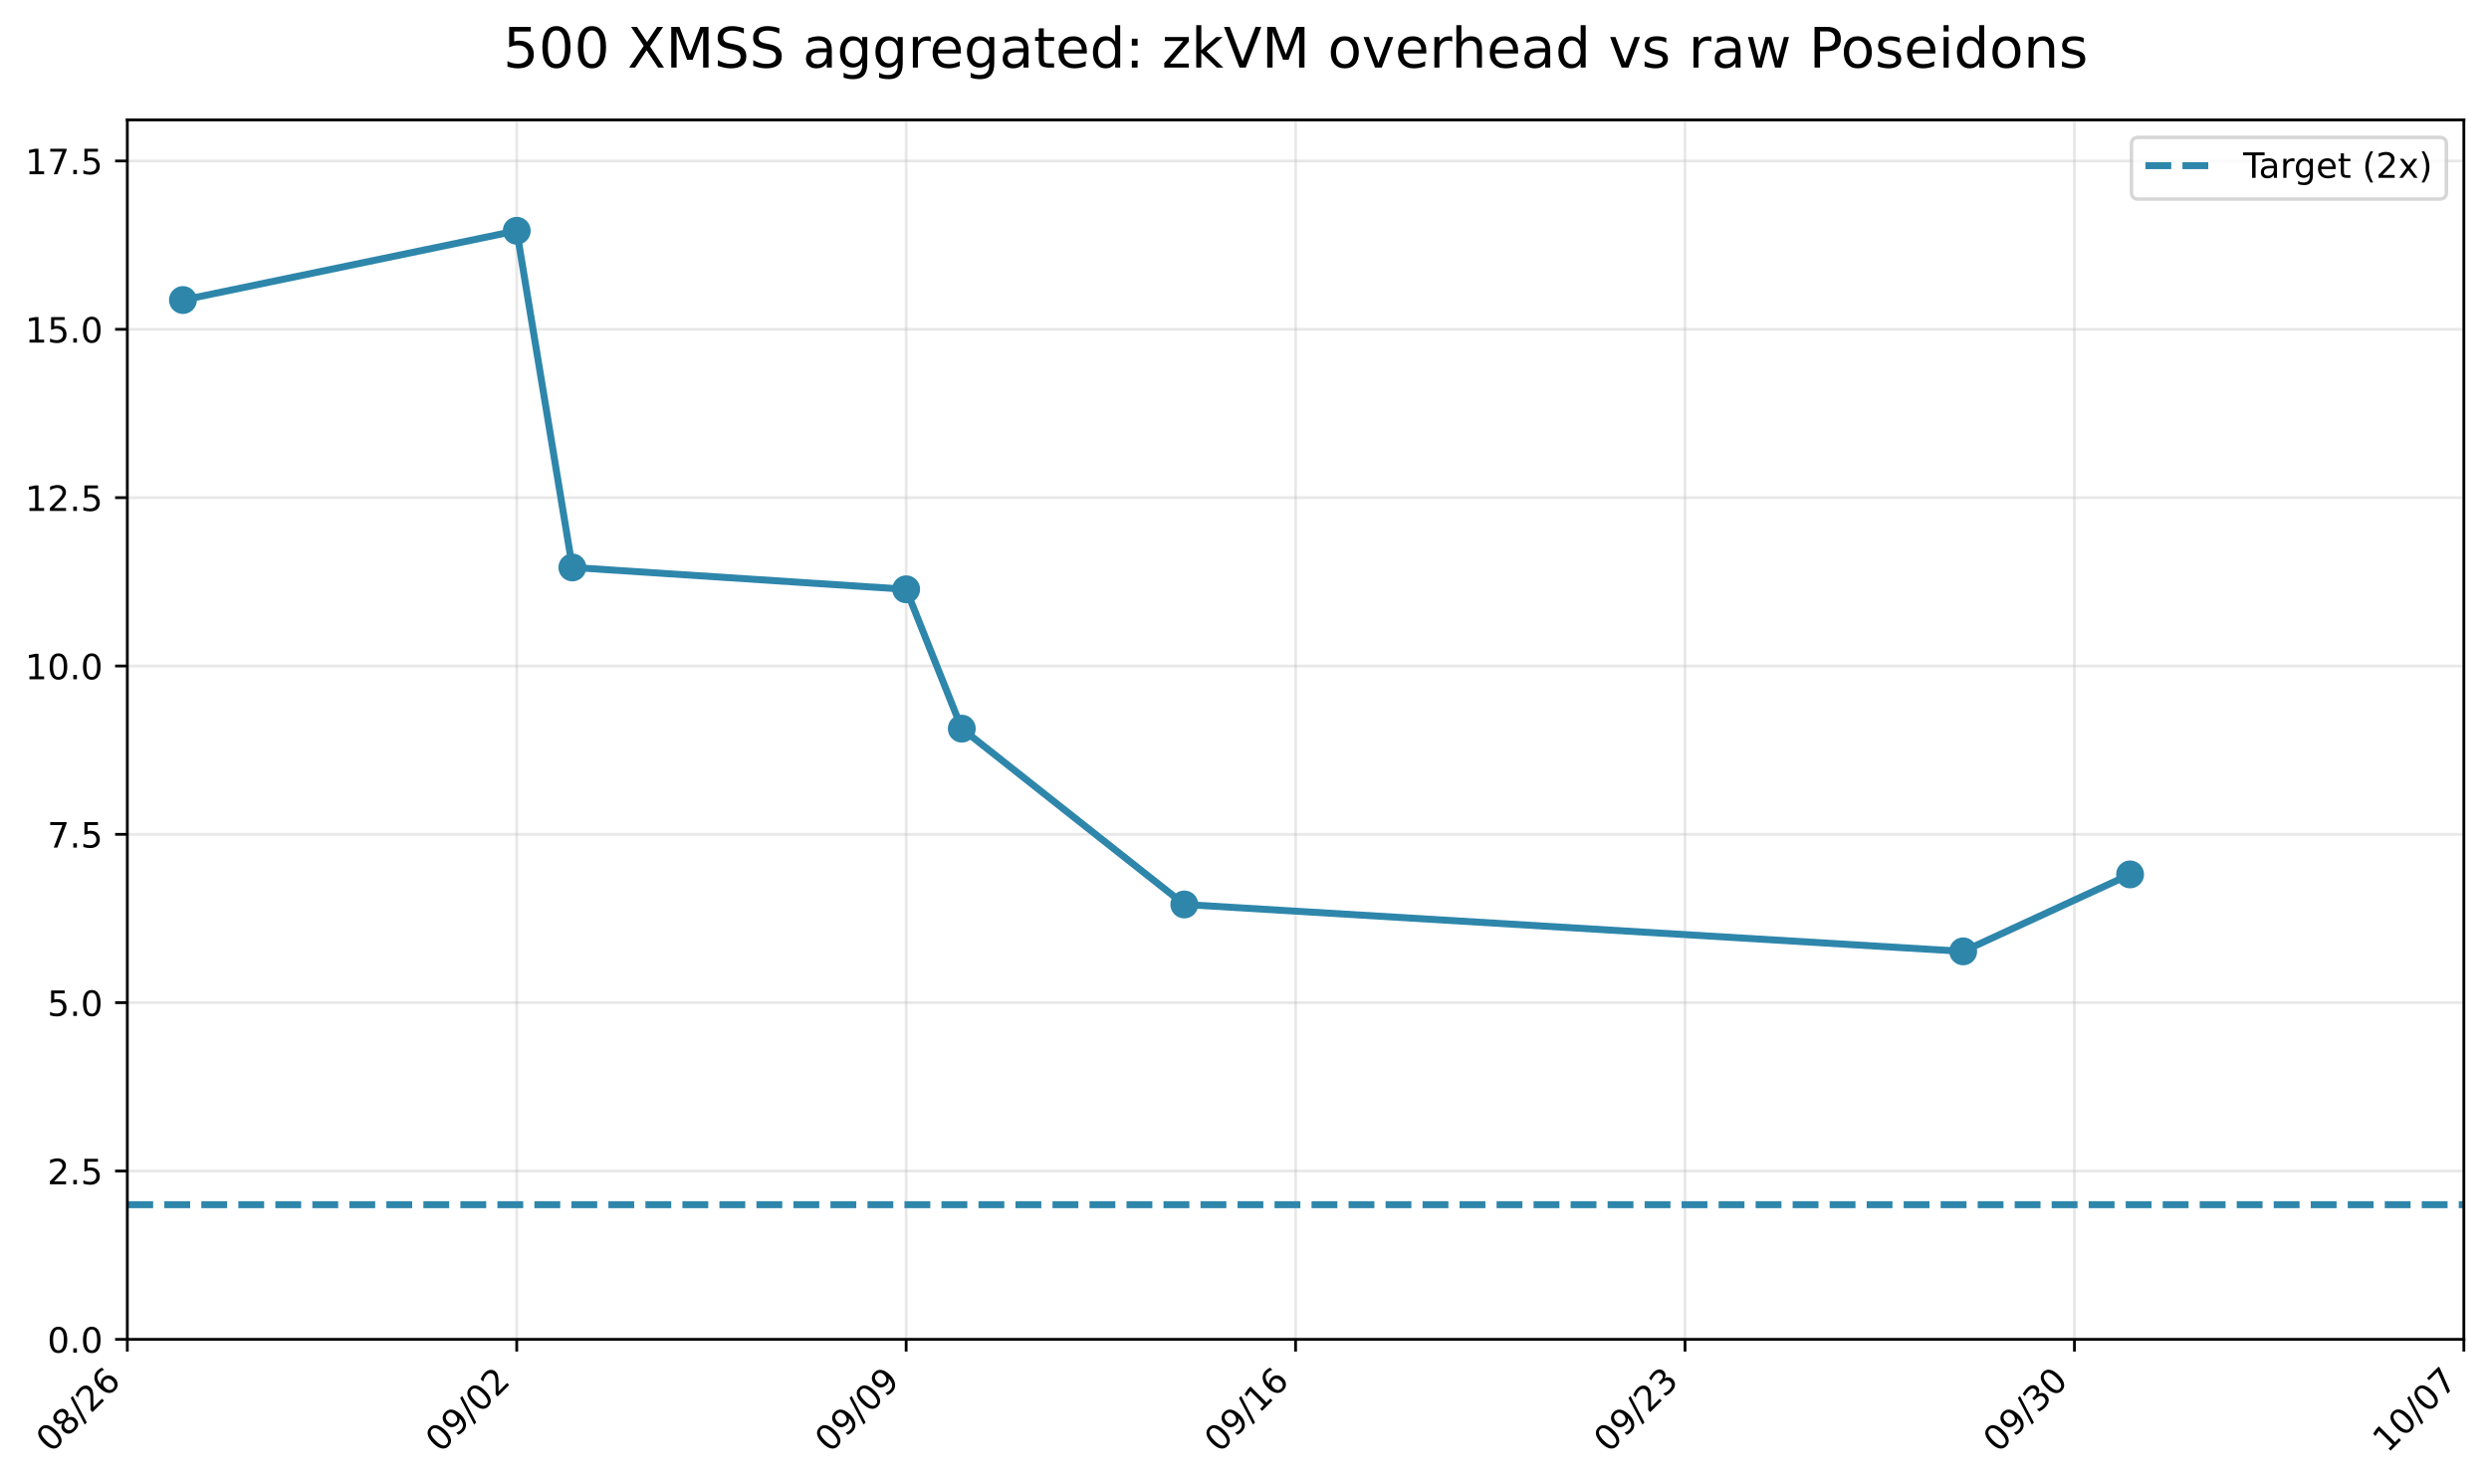
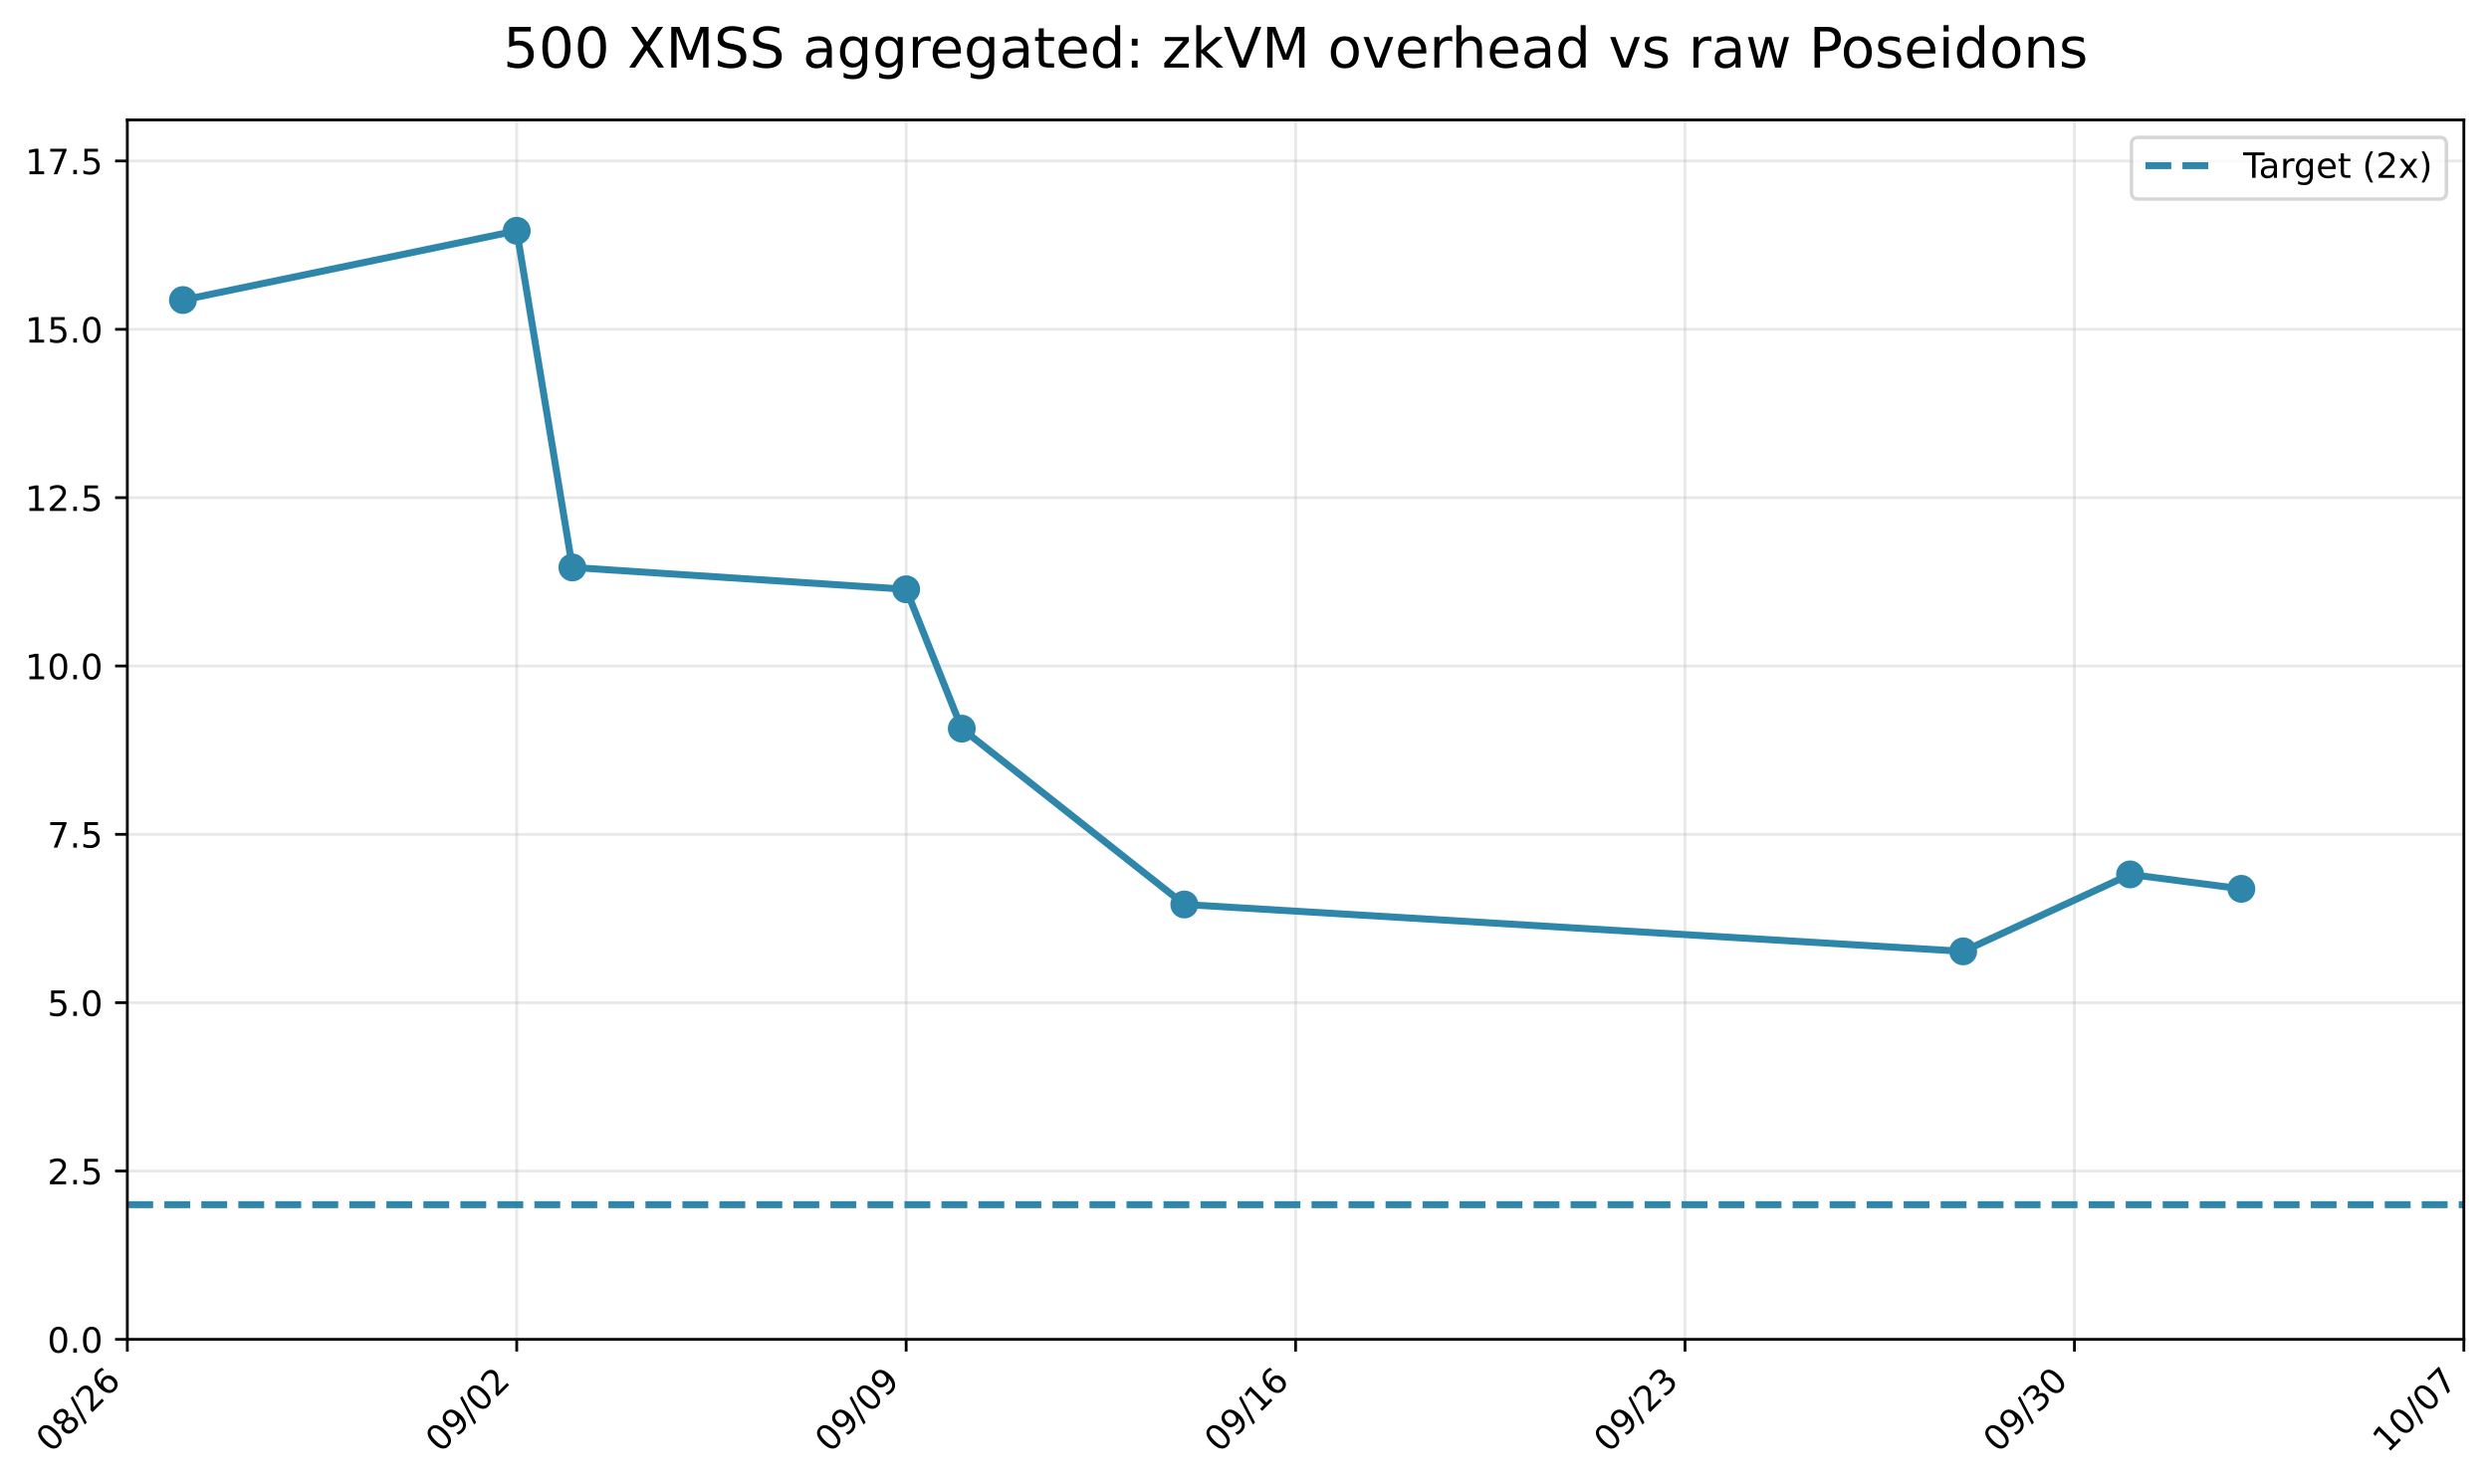
<svg xmlns="http://www.w3.org/2000/svg" xmlns:xlink="http://www.w3.org/1999/xlink" width="712.926pt" height="425.167pt" viewBox="0 0 712.926 425.167" version="1.1">
  <defs>
    <style type="text/css">*{stroke-linejoin: round; stroke-linecap: butt}</style>
  </defs>
  <g id="figure_1">
    <g id="patch_1">
      <path d="M 0 425.167  L 712.926 425.167  L 712.926 0  L 0 0  z " style="fill: #ffffff" />
    </g>
    <g id="axes_1">
      <g id="patch_2">
        <path d="M 36.466 383.745  L 705.726 383.745  L 705.726 34.358  L 36.466 34.358  z " style="fill: #ffffff" />
      </g>
      <g id="matplotlib.axis_1">
        <g id="xtick_1">
          <g id="line2d_1">
-             <path d="M 36.466 383.745  L 36.466 34.358  " clip-path="url(#pa49fa23089)" style="fill: none; stroke: #b0b0b0; stroke-opacity: 0.3; stroke-width: 0.8; stroke-linecap: square" />
+             <path d="M 36.466 383.745  L 36.466 34.358  " clip-path="url(#pcca05a8399)" style="fill: none; stroke: #b0b0b0; stroke-opacity: 0.3; stroke-width: 0.8; stroke-linecap: square" />
          </g>
          <g id="line2d_2">
            <defs>
-               <path id="mf769052daa" d="M 0 0  L 0 3.5  " style="stroke: #000000; stroke-width: 0.8" />
+               <path id="mb4418ce6c8" d="M 0 0  L 0 3.5  " style="stroke: #000000; stroke-width: 0.8" />
            </defs>
            <g>
-               <use xlink:href="#mf769052daa" x="36.466" y="383.745" style="stroke: #000000; stroke-width: 0.8" />
+               <use xlink:href="#mb4418ce6c8" x="36.466" y="383.745" style="stroke: #000000; stroke-width: 0.8" />
            </g>
          </g>
          <g id="text_1">
            <g transform="translate(14.61713 416.496) rotate(-45) scale(0.1 -0.1)">
              <defs>
                <path id="DejaVuSans-30" d="M 2034 4250  Q 1547 4250 1301 3770  Q 1056 3291 1056 2328  Q 1056 1369 1301 889  Q 1547 409 2034 409  Q 2525 409 2770 889  Q 3016 1369 3016 2328  Q 3016 3291 2770 3770  Q 2525 4250 2034 4250  z M 2034 4750  Q 2819 4750 3233 4129  Q 3647 3509 3647 2328  Q 3647 1150 3233 529  Q 2819 -91 2034 -91  Q 1250 -91 836 529  Q 422 1150 422 2328  Q 422 3509 836 4129  Q 1250 4750 2034 4750  z " transform="scale(0.015625)" />
                <path id="DejaVuSans-38" d="M 2034 2216  Q 1584 2216 1326 1975  Q 1069 1734 1069 1313  Q 1069 891 1326 650  Q 1584 409 2034 409  Q 2484 409 2743 651  Q 3003 894 3003 1313  Q 3003 1734 2745 1975  Q 2488 2216 2034 2216  z M 1403 2484  Q 997 2584 770 2862  Q 544 3141 544 3541  Q 544 4100 942 4425  Q 1341 4750 2034 4750  Q 2731 4750 3128 4425  Q 3525 4100 3525 3541  Q 3525 3141 3298 2862  Q 3072 2584 2669 2484  Q 3125 2378 3379 2068  Q 3634 1759 3634 1313  Q 3634 634 3220 271  Q 2806 -91 2034 -91  Q 1263 -91 848 271  Q 434 634 434 1313  Q 434 1759 690 2068  Q 947 2378 1403 2484  z M 1172 3481  Q 1172 3119 1398 2916  Q 1625 2713 2034 2713  Q 2441 2713 2670 2916  Q 2900 3119 2900 3481  Q 2900 3844 2670 4047  Q 2441 4250 2034 4250  Q 1625 4250 1398 4047  Q 1172 3844 1172 3481  z " transform="scale(0.015625)" />
                <path id="DejaVuSans-2f" d="M 1625 4666  L 2156 4666  L 531 -594  L 0 -594  L 1625 4666  z " transform="scale(0.015625)" />
                <path id="DejaVuSans-32" d="M 1228 531  L 3431 531  L 3431 0  L 469 0  L 469 531  Q 828 903 1448 1529  Q 2069 2156 2228 2338  Q 2531 2678 2651 2914  Q 2772 3150 2772 3378  Q 2772 3750 2511 3984  Q 2250 4219 1831 4219  Q 1534 4219 1204 4116  Q 875 4013 500 3803  L 500 4441  Q 881 4594 1212 4672  Q 1544 4750 1819 4750  Q 2544 4750 2975 4387  Q 3406 4025 3406 3419  Q 3406 3131 3298 2873  Q 3191 2616 2906 2266  Q 2828 2175 2409 1742  Q 1991 1309 1228 531  z " transform="scale(0.015625)" />
                <path id="DejaVuSans-36" d="M 2113 2584  Q 1688 2584 1439 2293  Q 1191 2003 1191 1497  Q 1191 994 1439 701  Q 1688 409 2113 409  Q 2538 409 2786 701  Q 3034 994 3034 1497  Q 3034 2003 2786 2293  Q 2538 2584 2113 2584  z M 3366 4563  L 3366 3988  Q 3128 4100 2886 4159  Q 2644 4219 2406 4219  Q 1781 4219 1451 3797  Q 1122 3375 1075 2522  Q 1259 2794 1537 2939  Q 1816 3084 2150 3084  Q 2853 3084 3261 2657  Q 3669 2231 3669 1497  Q 3669 778 3244 343  Q 2819 -91 2113 -91  Q 1303 -91 875 529  Q 447 1150 447 2328  Q 447 3434 972 4092  Q 1497 4750 2381 4750  Q 2619 4750 2861 4703  Q 3103 4656 3366 4563  z " transform="scale(0.015625)" />
              </defs>
              <use xlink:href="#DejaVuSans-30" />
              <use xlink:href="#DejaVuSans-38" transform="translate(63.62305 0)" />
              <use xlink:href="#DejaVuSans-2f" transform="translate(127.2461 0)" />
              <use xlink:href="#DejaVuSans-32" transform="translate(160.9375 0)" />
              <use xlink:href="#DejaVuSans-36" transform="translate(224.5605 0)" />
            </g>
          </g>
        </g>
        <g id="xtick_2">
          <g id="line2d_3">
-             <path d="M 148.009 383.745  L 148.009 34.358  " clip-path="url(#pa49fa23089)" style="fill: none; stroke: #b0b0b0; stroke-opacity: 0.3; stroke-width: 0.8; stroke-linecap: square" />
+             <path d="M 148.009 383.745  L 148.009 34.358  " clip-path="url(#pcca05a8399)" style="fill: none; stroke: #b0b0b0; stroke-opacity: 0.3; stroke-width: 0.8; stroke-linecap: square" />
          </g>
          <g id="line2d_4">
            <g>
-               <use xlink:href="#mf769052daa" x="148.009" y="383.745" style="stroke: #000000; stroke-width: 0.8" />
+               <use xlink:href="#mb4418ce6c8" x="148.009" y="383.745" style="stroke: #000000; stroke-width: 0.8" />
            </g>
          </g>
          <g id="text_2">
            <g transform="translate(126.1605 416.496) rotate(-45) scale(0.1 -0.1)">
              <defs>
                <path id="DejaVuSans-39" d="M 703 97  L 703 672  Q 941 559 1184 500  Q 1428 441 1663 441  Q 2288 441 2617 861  Q 2947 1281 2994 2138  Q 2813 1869 2534 1725  Q 2256 1581 1919 1581  Q 1219 1581 811 2004  Q 403 2428 403 3163  Q 403 3881 828 4315  Q 1253 4750 1959 4750  Q 2769 4750 3195 4129  Q 3622 3509 3622 2328  Q 3622 1225 3098 567  Q 2575 -91 1691 -91  Q 1453 -91 1209 -44  Q 966 3 703 97  z M 1959 2075  Q 2384 2075 2632 2365  Q 2881 2656 2881 3163  Q 2881 3666 2632 3958  Q 2384 4250 1959 4250  Q 1534 4250 1286 3958  Q 1038 3666 1038 3163  Q 1038 2656 1286 2365  Q 1534 2075 1959 2075  z " transform="scale(0.015625)" />
              </defs>
              <use xlink:href="#DejaVuSans-30" />
              <use xlink:href="#DejaVuSans-39" transform="translate(63.62305 0)" />
              <use xlink:href="#DejaVuSans-2f" transform="translate(127.2461 0)" />
              <use xlink:href="#DejaVuSans-30" transform="translate(160.9375 0)" />
              <use xlink:href="#DejaVuSans-32" transform="translate(224.5605 0)" />
            </g>
          </g>
        </g>
        <g id="xtick_3">
          <g id="line2d_5">
-             <path d="M 259.552 383.745  L 259.552 34.358  " clip-path="url(#pa49fa23089)" style="fill: none; stroke: #b0b0b0; stroke-opacity: 0.3; stroke-width: 0.8; stroke-linecap: square" />
+             <path d="M 259.552 383.745  L 259.552 34.358  " clip-path="url(#pcca05a8399)" style="fill: none; stroke: #b0b0b0; stroke-opacity: 0.3; stroke-width: 0.8; stroke-linecap: square" />
          </g>
          <g id="line2d_6">
            <g>
-               <use xlink:href="#mf769052daa" x="259.552" y="383.745" style="stroke: #000000; stroke-width: 0.8" />
+               <use xlink:href="#mb4418ce6c8" x="259.552" y="383.745" style="stroke: #000000; stroke-width: 0.8" />
            </g>
          </g>
          <g id="text_3">
            <g transform="translate(237.7038 416.496) rotate(-45) scale(0.1 -0.1)">
              <use xlink:href="#DejaVuSans-30" />
              <use xlink:href="#DejaVuSans-39" transform="translate(63.62305 0)" />
              <use xlink:href="#DejaVuSans-2f" transform="translate(127.2461 0)" />
              <use xlink:href="#DejaVuSans-30" transform="translate(160.9375 0)" />
              <use xlink:href="#DejaVuSans-39" transform="translate(224.5605 0)" />
            </g>
          </g>
        </g>
        <g id="xtick_4">
          <g id="line2d_7">
-             <path d="M 371.096 383.745  L 371.096 34.358  " clip-path="url(#pa49fa23089)" style="fill: none; stroke: #b0b0b0; stroke-opacity: 0.3; stroke-width: 0.8; stroke-linecap: square" />
+             <path d="M 371.096 383.745  L 371.096 34.358  " clip-path="url(#pcca05a8399)" style="fill: none; stroke: #b0b0b0; stroke-opacity: 0.3; stroke-width: 0.8; stroke-linecap: square" />
          </g>
          <g id="line2d_8">
            <g>
-               <use xlink:href="#mf769052daa" x="371.096" y="383.745" style="stroke: #000000; stroke-width: 0.8" />
+               <use xlink:href="#mb4418ce6c8" x="371.096" y="383.745" style="stroke: #000000; stroke-width: 0.8" />
            </g>
          </g>
          <g id="text_4">
            <g transform="translate(349.2471 416.496) rotate(-45) scale(0.1 -0.1)">
              <defs>
                <path id="DejaVuSans-31" d="M 794 531  L 1825 531  L 1825 4091  L 703 3866  L 703 4441  L 1819 4666  L 2450 4666  L 2450 531  L 3481 531  L 3481 0  L 794 0  L 794 531  z " transform="scale(0.015625)" />
              </defs>
              <use xlink:href="#DejaVuSans-30" />
              <use xlink:href="#DejaVuSans-39" transform="translate(63.62305 0)" />
              <use xlink:href="#DejaVuSans-2f" transform="translate(127.2461 0)" />
              <use xlink:href="#DejaVuSans-31" transform="translate(160.9375 0)" />
              <use xlink:href="#DejaVuSans-36" transform="translate(224.5605 0)" />
            </g>
          </g>
        </g>
        <g id="xtick_5">
          <g id="line2d_9">
-             <path d="M 482.639 383.745  L 482.639 34.358  " clip-path="url(#pa49fa23089)" style="fill: none; stroke: #b0b0b0; stroke-opacity: 0.3; stroke-width: 0.8; stroke-linecap: square" />
+             <path d="M 482.639 383.745  L 482.639 34.358  " clip-path="url(#pcca05a8399)" style="fill: none; stroke: #b0b0b0; stroke-opacity: 0.3; stroke-width: 0.8; stroke-linecap: square" />
          </g>
          <g id="line2d_10">
            <g>
-               <use xlink:href="#mf769052daa" x="482.639" y="383.745" style="stroke: #000000; stroke-width: 0.8" />
+               <use xlink:href="#mb4418ce6c8" x="482.639" y="383.745" style="stroke: #000000; stroke-width: 0.8" />
            </g>
          </g>
          <g id="text_5">
            <g transform="translate(460.7905 416.496) rotate(-45) scale(0.1 -0.1)">
              <defs>
                <path id="DejaVuSans-33" d="M 2597 2516  Q 3050 2419 3304 2112  Q 3559 1806 3559 1356  Q 3559 666 3084 287  Q 2609 -91 1734 -91  Q 1441 -91 1130 -33  Q 819 25 488 141  L 488 750  Q 750 597 1062 519  Q 1375 441 1716 441  Q 2309 441 2620 675  Q 2931 909 2931 1356  Q 2931 1769 2642 2001  Q 2353 2234 1838 2234  L 1294 2234  L 1294 2753  L 1863 2753  Q 2328 2753 2575 2939  Q 2822 3125 2822 3475  Q 2822 3834 2567 4026  Q 2313 4219 1838 4219  Q 1578 4219 1281 4162  Q 984 4106 628 3988  L 628 4550  Q 988 4650 1302 4700  Q 1616 4750 1894 4750  Q 2613 4750 3031 4423  Q 3450 4097 3450 3541  Q 3450 3153 3228 2886  Q 3006 2619 2597 2516  z " transform="scale(0.015625)" />
              </defs>
              <use xlink:href="#DejaVuSans-30" />
              <use xlink:href="#DejaVuSans-39" transform="translate(63.62305 0)" />
              <use xlink:href="#DejaVuSans-2f" transform="translate(127.2461 0)" />
              <use xlink:href="#DejaVuSans-32" transform="translate(160.9375 0)" />
              <use xlink:href="#DejaVuSans-33" transform="translate(224.5605 0)" />
            </g>
          </g>
        </g>
        <g id="xtick_6">
          <g id="line2d_11">
-             <path d="M 594.182 383.745  L 594.182 34.358  " clip-path="url(#pa49fa23089)" style="fill: none; stroke: #b0b0b0; stroke-opacity: 0.3; stroke-width: 0.8; stroke-linecap: square" />
+             <path d="M 594.182 383.745  L 594.182 34.358  " clip-path="url(#pcca05a8399)" style="fill: none; stroke: #b0b0b0; stroke-opacity: 0.3; stroke-width: 0.8; stroke-linecap: square" />
          </g>
          <g id="line2d_12">
            <g>
-               <use xlink:href="#mf769052daa" x="594.182" y="383.745" style="stroke: #000000; stroke-width: 0.8" />
+               <use xlink:href="#mb4418ce6c8" x="594.182" y="383.745" style="stroke: #000000; stroke-width: 0.8" />
            </g>
          </g>
          <g id="text_6">
            <g transform="translate(572.3338 416.496) rotate(-45) scale(0.1 -0.1)">
              <use xlink:href="#DejaVuSans-30" />
              <use xlink:href="#DejaVuSans-39" transform="translate(63.62305 0)" />
              <use xlink:href="#DejaVuSans-2f" transform="translate(127.2461 0)" />
              <use xlink:href="#DejaVuSans-33" transform="translate(160.9375 0)" />
              <use xlink:href="#DejaVuSans-30" transform="translate(224.5605 0)" />
            </g>
          </g>
        </g>
        <g id="xtick_7">
          <g id="line2d_13">
-             <path d="M 705.726 383.745  L 705.726 34.358  " clip-path="url(#pa49fa23089)" style="fill: none; stroke: #b0b0b0; stroke-opacity: 0.3; stroke-width: 0.8; stroke-linecap: square" />
+             <path d="M 705.726 383.745  L 705.726 34.358  " clip-path="url(#pcca05a8399)" style="fill: none; stroke: #b0b0b0; stroke-opacity: 0.3; stroke-width: 0.8; stroke-linecap: square" />
          </g>
          <g id="line2d_14">
            <g>
-               <use xlink:href="#mf769052daa" x="705.726" y="383.745" style="stroke: #000000; stroke-width: 0.8" />
+               <use xlink:href="#mb4418ce6c8" x="705.726" y="383.745" style="stroke: #000000; stroke-width: 0.8" />
            </g>
          </g>
          <g id="text_7">
            <g transform="translate(683.8771 416.496) rotate(-45) scale(0.1 -0.1)">
              <defs>
                <path id="DejaVuSans-37" d="M 525 4666  L 3525 4666  L 3525 4397  L 1831 0  L 1172 0  L 2766 4134  L 525 4134  L 525 4666  z " transform="scale(0.015625)" />
              </defs>
              <use xlink:href="#DejaVuSans-31" />
              <use xlink:href="#DejaVuSans-30" transform="translate(63.62305 0)" />
              <use xlink:href="#DejaVuSans-2f" transform="translate(127.2461 0)" />
              <use xlink:href="#DejaVuSans-30" transform="translate(160.9375 0)" />
              <use xlink:href="#DejaVuSans-37" transform="translate(224.5605 0)" />
            </g>
          </g>
        </g>
      </g>
      <g id="matplotlib.axis_2">
        <g id="ytick_1">
          <g id="line2d_15">
-             <path d="M 36.466 383.745  L 705.726 383.745  " clip-path="url(#pa49fa23089)" style="fill: none; stroke: #b0b0b0; stroke-opacity: 0.3; stroke-width: 0.8; stroke-linecap: square" />
+             <path d="M 36.466 383.745  L 705.726 383.745  " clip-path="url(#pcca05a8399)" style="fill: none; stroke: #b0b0b0; stroke-opacity: 0.3; stroke-width: 0.8; stroke-linecap: square" />
          </g>
          <g id="line2d_16">
            <defs>
-               <path id="m3e0e57ce86" d="M 0 0  L -3.5 0  " style="stroke: #000000; stroke-width: 0.8" />
+               <path id="m95565ea1c9" d="M 0 0  L -3.5 0  " style="stroke: #000000; stroke-width: 0.8" />
            </defs>
            <g>
-               <use xlink:href="#m3e0e57ce86" x="36.466" y="383.745" style="stroke: #000000; stroke-width: 0.8" />
+               <use xlink:href="#m95565ea1c9" x="36.466" y="383.745" style="stroke: #000000; stroke-width: 0.8" />
            </g>
          </g>
          <g id="text_8">
            <g transform="translate(13.5625 387.5444) scale(0.1 -0.1)">
              <defs>
                <path id="DejaVuSans-2e" d="M 684 794  L 1344 794  L 1344 0  L 684 0  L 684 794  z " transform="scale(0.015625)" />
              </defs>
              <use xlink:href="#DejaVuSans-30" />
              <use xlink:href="#DejaVuSans-2e" transform="translate(63.62305 0)" />
              <use xlink:href="#DejaVuSans-30" transform="translate(95.41016 0)" />
            </g>
          </g>
        </g>
        <g id="ytick_2">
          <g id="line2d_17">
-             <path d="M 36.466 335.513  L 705.726 335.513  " clip-path="url(#pa49fa23089)" style="fill: none; stroke: #b0b0b0; stroke-opacity: 0.3; stroke-width: 0.8; stroke-linecap: square" />
+             <path d="M 36.466 335.513  L 705.726 335.513  " clip-path="url(#pcca05a8399)" style="fill: none; stroke: #b0b0b0; stroke-opacity: 0.3; stroke-width: 0.8; stroke-linecap: square" />
          </g>
          <g id="line2d_18">
            <g>
-               <use xlink:href="#m3e0e57ce86" x="36.466" y="335.513" style="stroke: #000000; stroke-width: 0.8" />
+               <use xlink:href="#m95565ea1c9" x="36.466" y="335.513" style="stroke: #000000; stroke-width: 0.8" />
            </g>
          </g>
          <g id="text_9">
            <g transform="translate(13.5625 339.3124) scale(0.1 -0.1)">
              <defs>
                <path id="DejaVuSans-35" d="M 691 4666  L 3169 4666  L 3169 4134  L 1269 4134  L 1269 2991  Q 1406 3038 1543 3061  Q 1681 3084 1819 3084  Q 2600 3084 3056 2656  Q 3513 2228 3513 1497  Q 3513 744 3044 326  Q 2575 -91 1722 -91  Q 1428 -91 1123 -41  Q 819 9 494 109  L 494 744  Q 775 591 1075 516  Q 1375 441 1709 441  Q 2250 441 2565 725  Q 2881 1009 2881 1497  Q 2881 1984 2565 2268  Q 2250 2553 1709 2553  Q 1456 2553 1204 2497  Q 953 2441 691 2322  L 691 4666  z " transform="scale(0.015625)" />
              </defs>
              <use xlink:href="#DejaVuSans-32" />
              <use xlink:href="#DejaVuSans-2e" transform="translate(63.62305 0)" />
              <use xlink:href="#DejaVuSans-35" transform="translate(95.41016 0)" />
            </g>
          </g>
        </g>
        <g id="ytick_3">
          <g id="line2d_19">
-             <path d="M 36.466 287.281  L 705.726 287.281  " clip-path="url(#pa49fa23089)" style="fill: none; stroke: #b0b0b0; stroke-opacity: 0.3; stroke-width: 0.8; stroke-linecap: square" />
+             <path d="M 36.466 287.281  L 705.726 287.281  " clip-path="url(#pcca05a8399)" style="fill: none; stroke: #b0b0b0; stroke-opacity: 0.3; stroke-width: 0.8; stroke-linecap: square" />
          </g>
          <g id="line2d_20">
            <g>
-               <use xlink:href="#m3e0e57ce86" x="36.466" y="287.281" style="stroke: #000000; stroke-width: 0.8" />
+               <use xlink:href="#m95565ea1c9" x="36.466" y="287.281" style="stroke: #000000; stroke-width: 0.8" />
            </g>
          </g>
          <g id="text_10">
            <g transform="translate(13.5625 291.0805) scale(0.1 -0.1)">
              <use xlink:href="#DejaVuSans-35" />
              <use xlink:href="#DejaVuSans-2e" transform="translate(63.62305 0)" />
              <use xlink:href="#DejaVuSans-30" transform="translate(95.41016 0)" />
            </g>
          </g>
        </g>
        <g id="ytick_4">
          <g id="line2d_21">
-             <path d="M 36.466 239.049  L 705.726 239.049  " clip-path="url(#pa49fa23089)" style="fill: none; stroke: #b0b0b0; stroke-opacity: 0.3; stroke-width: 0.8; stroke-linecap: square" />
+             <path d="M 36.466 239.049  L 705.726 239.049  " clip-path="url(#pcca05a8399)" style="fill: none; stroke: #b0b0b0; stroke-opacity: 0.3; stroke-width: 0.8; stroke-linecap: square" />
          </g>
          <g id="line2d_22">
            <g>
-               <use xlink:href="#m3e0e57ce86" x="36.466" y="239.049" style="stroke: #000000; stroke-width: 0.8" />
+               <use xlink:href="#m95565ea1c9" x="36.466" y="239.049" style="stroke: #000000; stroke-width: 0.8" />
            </g>
          </g>
          <g id="text_11">
            <g transform="translate(13.5625 242.8485) scale(0.1 -0.1)">
              <use xlink:href="#DejaVuSans-37" />
              <use xlink:href="#DejaVuSans-2e" transform="translate(63.62305 0)" />
              <use xlink:href="#DejaVuSans-35" transform="translate(95.41016 0)" />
            </g>
          </g>
        </g>
        <g id="ytick_5">
          <g id="line2d_23">
-             <path d="M 36.466 190.817  L 705.726 190.817  " clip-path="url(#pa49fa23089)" style="fill: none; stroke: #b0b0b0; stroke-opacity: 0.3; stroke-width: 0.8; stroke-linecap: square" />
+             <path d="M 36.466 190.817  L 705.726 190.817  " clip-path="url(#pcca05a8399)" style="fill: none; stroke: #b0b0b0; stroke-opacity: 0.3; stroke-width: 0.8; stroke-linecap: square" />
          </g>
          <g id="line2d_24">
            <g>
-               <use xlink:href="#m3e0e57ce86" x="36.466" y="190.817" style="stroke: #000000; stroke-width: 0.8" />
+               <use xlink:href="#m95565ea1c9" x="36.466" y="190.817" style="stroke: #000000; stroke-width: 0.8" />
            </g>
          </g>
          <g id="text_12">
            <g transform="translate(7.2 194.6165) scale(0.1 -0.1)">
              <use xlink:href="#DejaVuSans-31" />
              <use xlink:href="#DejaVuSans-30" transform="translate(63.62305 0)" />
              <use xlink:href="#DejaVuSans-2e" transform="translate(127.2461 0)" />
              <use xlink:href="#DejaVuSans-30" transform="translate(159.0332 0)" />
            </g>
          </g>
        </g>
        <g id="ytick_6">
          <g id="line2d_25">
-             <path d="M 36.466 142.585  L 705.726 142.585  " clip-path="url(#pa49fa23089)" style="fill: none; stroke: #b0b0b0; stroke-opacity: 0.3; stroke-width: 0.8; stroke-linecap: square" />
+             <path d="M 36.466 142.585  L 705.726 142.585  " clip-path="url(#pcca05a8399)" style="fill: none; stroke: #b0b0b0; stroke-opacity: 0.3; stroke-width: 0.8; stroke-linecap: square" />
          </g>
          <g id="line2d_26">
            <g>
-               <use xlink:href="#m3e0e57ce86" x="36.466" y="142.585" style="stroke: #000000; stroke-width: 0.8" />
+               <use xlink:href="#m95565ea1c9" x="36.466" y="142.585" style="stroke: #000000; stroke-width: 0.8" />
            </g>
          </g>
          <g id="text_13">
            <g transform="translate(7.2 146.3846) scale(0.1 -0.1)">
              <use xlink:href="#DejaVuSans-31" />
              <use xlink:href="#DejaVuSans-32" transform="translate(63.62305 0)" />
              <use xlink:href="#DejaVuSans-2e" transform="translate(127.2461 0)" />
              <use xlink:href="#DejaVuSans-35" transform="translate(159.0332 0)" />
            </g>
          </g>
        </g>
        <g id="ytick_7">
          <g id="line2d_27">
-             <path d="M 36.466 94.353  L 705.726 94.353  " clip-path="url(#pa49fa23089)" style="fill: none; stroke: #b0b0b0; stroke-opacity: 0.3; stroke-width: 0.8; stroke-linecap: square" />
+             <path d="M 36.466 94.353  L 705.726 94.353  " clip-path="url(#pcca05a8399)" style="fill: none; stroke: #b0b0b0; stroke-opacity: 0.3; stroke-width: 0.8; stroke-linecap: square" />
          </g>
          <g id="line2d_28">
            <g>
-               <use xlink:href="#m3e0e57ce86" x="36.466" y="94.353" style="stroke: #000000; stroke-width: 0.8" />
+               <use xlink:href="#m95565ea1c9" x="36.466" y="94.353" style="stroke: #000000; stroke-width: 0.8" />
            </g>
          </g>
          <g id="text_14">
            <g transform="translate(7.2 98.15258) scale(0.1 -0.1)">
              <use xlink:href="#DejaVuSans-31" />
              <use xlink:href="#DejaVuSans-35" transform="translate(63.62305 0)" />
              <use xlink:href="#DejaVuSans-2e" transform="translate(127.2461 0)" />
              <use xlink:href="#DejaVuSans-30" transform="translate(159.0332 0)" />
            </g>
          </g>
        </g>
        <g id="ytick_8">
          <g id="line2d_29">
-             <path d="M 36.466 46.121  L 705.726 46.121  " clip-path="url(#pa49fa23089)" style="fill: none; stroke: #b0b0b0; stroke-opacity: 0.3; stroke-width: 0.8; stroke-linecap: square" />
+             <path d="M 36.466 46.121  L 705.726 46.121  " clip-path="url(#pcca05a8399)" style="fill: none; stroke: #b0b0b0; stroke-opacity: 0.3; stroke-width: 0.8; stroke-linecap: square" />
          </g>
          <g id="line2d_30">
            <g>
-               <use xlink:href="#m3e0e57ce86" x="36.466" y="46.121" style="stroke: #000000; stroke-width: 0.8" />
+               <use xlink:href="#m95565ea1c9" x="36.466" y="46.121" style="stroke: #000000; stroke-width: 0.8" />
            </g>
          </g>
          <g id="text_15">
            <g transform="translate(7.2 49.92061) scale(0.1 -0.1)">
              <use xlink:href="#DejaVuSans-31" />
              <use xlink:href="#DejaVuSans-37" transform="translate(63.62305 0)" />
              <use xlink:href="#DejaVuSans-2e" transform="translate(127.2461 0)" />
              <use xlink:href="#DejaVuSans-35" transform="translate(159.0332 0)" />
            </g>
          </g>
        </g>
      </g>
      <g id="line2d_31">
-         <path d="M 52.4 85.965  L 148.009 66.12  L 163.944 162.584  L 259.552 168.845  L 275.487 208.77  L 339.226 259.146  L 562.313 272.582  L 610.117 250.533  " clip-path="url(#pa49fa23089)" style="fill: none; stroke: #2e86ab; stroke-width: 2; stroke-linecap: square" />
+         <path d="M 52.4 85.965  L 148.009 66.12  L 163.944 162.584  L 259.552 168.845  L 275.487 208.77  L 339.226 259.146  L 562.313 272.582  L 610.117 250.533  L 641.987 254.667  " clip-path="url(#pcca05a8399)" style="fill: none; stroke: #2e86ab; stroke-width: 2; stroke-linecap: square" />
        <defs>
-           <path id="m99dc07e716" d="M 0 3.5  C 0.928 3.5 1.819 3.131 2.475 2.475  C 3.131 1.819 3.5 0.928 3.5 0  C 3.5 -0.928 3.131 -1.819 2.475 -2.475  C 1.819 -3.131 0.928 -3.5 0 -3.5  C -0.928 -3.5 -1.819 -3.131 -2.475 -2.475  C -3.131 -1.819 -3.5 -0.928 -3.5 0  C -3.5 0.928 -3.131 1.819 -2.475 2.475  C -1.819 3.131 -0.928 3.5 0 3.5  z " style="stroke: #2e86ab" />
+           <path id="mf2d37c68f8" d="M 0 3.5  C 0.928 3.5 1.819 3.131 2.475 2.475  C 3.131 1.819 3.5 0.928 3.5 0  C 3.5 -0.928 3.131 -1.819 2.475 -2.475  C 1.819 -3.131 0.928 -3.5 0 -3.5  C -0.928 -3.5 -1.819 -3.131 -2.475 -2.475  C -3.131 -1.819 -3.5 -0.928 -3.5 0  C -3.5 0.928 -3.131 1.819 -2.475 2.475  C -1.819 3.131 -0.928 3.5 0 3.5  z " style="stroke: #2e86ab" />
        </defs>
-         <g clip-path="url(#pa49fa23089)">
-           <use xlink:href="#m99dc07e716" x="52.4" y="85.965" style="fill: #2e86ab; stroke: #2e86ab" />
-           <use xlink:href="#m99dc07e716" x="148.009" y="66.12" style="fill: #2e86ab; stroke: #2e86ab" />
-           <use xlink:href="#m99dc07e716" x="163.944" y="162.584" style="fill: #2e86ab; stroke: #2e86ab" />
-           <use xlink:href="#m99dc07e716" x="259.552" y="168.845" style="fill: #2e86ab; stroke: #2e86ab" />
-           <use xlink:href="#m99dc07e716" x="275.487" y="208.77" style="fill: #2e86ab; stroke: #2e86ab" />
-           <use xlink:href="#m99dc07e716" x="339.226" y="259.146" style="fill: #2e86ab; stroke: #2e86ab" />
-           <use xlink:href="#m99dc07e716" x="562.313" y="272.582" style="fill: #2e86ab; stroke: #2e86ab" />
-           <use xlink:href="#m99dc07e716" x="610.117" y="250.533" style="fill: #2e86ab; stroke: #2e86ab" />
+         <g clip-path="url(#pcca05a8399)">
+           <use xlink:href="#mf2d37c68f8" x="52.4" y="85.965" style="fill: #2e86ab; stroke: #2e86ab" />
+           <use xlink:href="#mf2d37c68f8" x="148.009" y="66.12" style="fill: #2e86ab; stroke: #2e86ab" />
+           <use xlink:href="#mf2d37c68f8" x="163.944" y="162.584" style="fill: #2e86ab; stroke: #2e86ab" />
+           <use xlink:href="#mf2d37c68f8" x="259.552" y="168.845" style="fill: #2e86ab; stroke: #2e86ab" />
+           <use xlink:href="#mf2d37c68f8" x="275.487" y="208.77" style="fill: #2e86ab; stroke: #2e86ab" />
+           <use xlink:href="#mf2d37c68f8" x="339.226" y="259.146" style="fill: #2e86ab; stroke: #2e86ab" />
+           <use xlink:href="#mf2d37c68f8" x="562.313" y="272.582" style="fill: #2e86ab; stroke: #2e86ab" />
+           <use xlink:href="#mf2d37c68f8" x="610.117" y="250.533" style="fill: #2e86ab; stroke: #2e86ab" />
+           <use xlink:href="#mf2d37c68f8" x="641.987" y="254.667" style="fill: #2e86ab; stroke: #2e86ab" />
        </g>
      </g>
      <g id="line2d_32">
-         <path d="M 36.466 345.16  L 705.726 345.16  " clip-path="url(#pa49fa23089)" style="fill: none; stroke-dasharray: 7.4,3.2; stroke-dashoffset: 0; stroke: #2e86ab; stroke-width: 2" />
+         <path d="M 36.466 345.16  L 705.726 345.16  " clip-path="url(#pcca05a8399)" style="fill: none; stroke-dasharray: 7.4,3.2; stroke-dashoffset: 0; stroke: #2e86ab; stroke-width: 2" />
      </g>
      <g id="patch_3">
        <path d="M 36.466 383.745  L 36.466 34.358  " style="fill: none; stroke: #000000; stroke-width: 0.8; stroke-linejoin: miter; stroke-linecap: square" />
      </g>
      <g id="patch_4">
        <path d="M 705.726 383.745  L 705.726 34.358  " style="fill: none; stroke: #000000; stroke-width: 0.8; stroke-linejoin: miter; stroke-linecap: square" />
      </g>
      <g id="patch_5">
        <path d="M 36.466 383.745  L 705.726 383.745  " style="fill: none; stroke: #000000; stroke-width: 0.8; stroke-linejoin: miter; stroke-linecap: square" />
      </g>
      <g id="patch_6">
        <path d="M 36.466 34.358  L 705.726 34.358  " style="fill: none; stroke: #000000; stroke-width: 0.8; stroke-linejoin: miter; stroke-linecap: square" />
      </g>
      <g id="text_16">
        <g transform="translate(144.1131 19.3575) scale(0.16 -0.16)">
          <defs>
            <path id="DejaVuSans-20" transform="scale(0.015625)" />
            <path id="DejaVuSans-58" d="M 403 4666  L 1081 4666  L 2241 2931  L 3406 4666  L 4084 4666  L 2584 2425  L 4184 0  L 3506 0  L 2194 1984  L 872 0  L 191 0  L 1856 2491  L 403 4666  z " transform="scale(0.015625)" />
            <path id="DejaVuSans-4d" d="M 628 4666  L 1569 4666  L 2759 1491  L 3956 4666  L 4897 4666  L 4897 0  L 4281 0  L 4281 4097  L 3078 897  L 2444 897  L 1241 4097  L 1241 0  L 628 0  L 628 4666  z " transform="scale(0.015625)" />
            <path id="DejaVuSans-53" d="M 3425 4513  L 3425 3897  Q 3066 4069 2747 4153  Q 2428 4238 2131 4238  Q 1616 4238 1336 4038  Q 1056 3838 1056 3469  Q 1056 3159 1242 3001  Q 1428 2844 1947 2747  L 2328 2669  Q 3034 2534 3370 2195  Q 3706 1856 3706 1288  Q 3706 609 3251 259  Q 2797 -91 1919 -91  Q 1588 -91 1214 -16  Q 841 59 441 206  L 441 856  Q 825 641 1194 531  Q 1563 422 1919 422  Q 2459 422 2753 634  Q 3047 847 3047 1241  Q 3047 1584 2836 1778  Q 2625 1972 2144 2069  L 1759 2144  Q 1053 2284 737 2584  Q 422 2884 422 3419  Q 422 4038 858 4394  Q 1294 4750 2059 4750  Q 2388 4750 2728 4690  Q 3069 4631 3425 4513  z " transform="scale(0.015625)" />
            <path id="DejaVuSans-61" d="M 2194 1759  Q 1497 1759 1228 1600  Q 959 1441 959 1056  Q 959 750 1161 570  Q 1363 391 1709 391  Q 2188 391 2477 730  Q 2766 1069 2766 1631  L 2766 1759  L 2194 1759  z M 3341 1997  L 3341 0  L 2766 0  L 2766 531  Q 2569 213 2275 61  Q 1981 -91 1556 -91  Q 1019 -91 701 211  Q 384 513 384 1019  Q 384 1609 779 1909  Q 1175 2209 1959 2209  L 2766 2209  L 2766 2266  Q 2766 2663 2505 2880  Q 2244 3097 1772 3097  Q 1472 3097 1187 3025  Q 903 2953 641 2809  L 641 3341  Q 956 3463 1253 3523  Q 1550 3584 1831 3584  Q 2591 3584 2966 3190  Q 3341 2797 3341 1997  z " transform="scale(0.015625)" />
            <path id="DejaVuSans-67" d="M 2906 1791  Q 2906 2416 2648 2759  Q 2391 3103 1925 3103  Q 1463 3103 1205 2759  Q 947 2416 947 1791  Q 947 1169 1205 825  Q 1463 481 1925 481  Q 2391 481 2648 825  Q 2906 1169 2906 1791  z M 3481 434  Q 3481 -459 3084 -895  Q 2688 -1331 1869 -1331  Q 1566 -1331 1297 -1286  Q 1028 -1241 775 -1147  L 775 -588  Q 1028 -725 1275 -790  Q 1522 -856 1778 -856  Q 2344 -856 2625 -561  Q 2906 -266 2906 331  L 2906 616  Q 2728 306 2450 153  Q 2172 0 1784 0  Q 1141 0 747 490  Q 353 981 353 1791  Q 353 2603 747 3093  Q 1141 3584 1784 3584  Q 2172 3584 2450 3431  Q 2728 3278 2906 2969  L 2906 3500  L 3481 3500  L 3481 434  z " transform="scale(0.015625)" />
            <path id="DejaVuSans-72" d="M 2631 2963  Q 2534 3019 2420 3045  Q 2306 3072 2169 3072  Q 1681 3072 1420 2755  Q 1159 2438 1159 1844  L 1159 0  L 581 0  L 581 3500  L 1159 3500  L 1159 2956  Q 1341 3275 1631 3429  Q 1922 3584 2338 3584  Q 2397 3584 2469 3576  Q 2541 3569 2628 3553  L 2631 2963  z " transform="scale(0.015625)" />
            <path id="DejaVuSans-65" d="M 3597 1894  L 3597 1613  L 953 1613  Q 991 1019 1311 708  Q 1631 397 2203 397  Q 2534 397 2845 478  Q 3156 559 3463 722  L 3463 178  Q 3153 47 2828 -22  Q 2503 -91 2169 -91  Q 1331 -91 842 396  Q 353 884 353 1716  Q 353 2575 817 3079  Q 1281 3584 2069 3584  Q 2775 3584 3186 3129  Q 3597 2675 3597 1894  z M 3022 2063  Q 3016 2534 2758 2815  Q 2500 3097 2075 3097  Q 1594 3097 1305 2825  Q 1016 2553 972 2059  L 3022 2063  z " transform="scale(0.015625)" />
            <path id="DejaVuSans-74" d="M 1172 4494  L 1172 3500  L 2356 3500  L 2356 3053  L 1172 3053  L 1172 1153  Q 1172 725 1289 603  Q 1406 481 1766 481  L 2356 481  L 2356 0  L 1766 0  Q 1100 0 847 248  Q 594 497 594 1153  L 594 3053  L 172 3053  L 172 3500  L 594 3500  L 594 4494  L 1172 4494  z " transform="scale(0.015625)" />
            <path id="DejaVuSans-64" d="M 2906 2969  L 2906 4863  L 3481 4863  L 3481 0  L 2906 0  L 2906 525  Q 2725 213 2448 61  Q 2172 -91 1784 -91  Q 1150 -91 751 415  Q 353 922 353 1747  Q 353 2572 751 3078  Q 1150 3584 1784 3584  Q 2172 3584 2448 3432  Q 2725 3281 2906 2969  z M 947 1747  Q 947 1113 1208 752  Q 1469 391 1925 391  Q 2381 391 2643 752  Q 2906 1113 2906 1747  Q 2906 2381 2643 2742  Q 2381 3103 1925 3103  Q 1469 3103 1208 2742  Q 947 2381 947 1747  z " transform="scale(0.015625)" />
            <path id="DejaVuSans-3a" d="M 750 794  L 1409 794  L 1409 0  L 750 0  L 750 794  z M 750 3309  L 1409 3309  L 1409 2516  L 750 2516  L 750 3309  z " transform="scale(0.015625)" />
            <path id="DejaVuSans-7a" d="M 353 3500  L 3084 3500  L 3084 2975  L 922 459  L 3084 459  L 3084 0  L 275 0  L 275 525  L 2438 3041  L 353 3041  L 353 3500  z " transform="scale(0.015625)" />
            <path id="DejaVuSans-6b" d="M 581 4863  L 1159 4863  L 1159 1991  L 2875 3500  L 3609 3500  L 1753 1863  L 3688 0  L 2938 0  L 1159 1709  L 1159 0  L 581 0  L 581 4863  z " transform="scale(0.015625)" />
            <path id="DejaVuSans-56" d="M 1831 0  L 50 4666  L 709 4666  L 2188 738  L 3669 4666  L 4325 4666  L 2547 0  L 1831 0  z " transform="scale(0.015625)" />
            <path id="DejaVuSans-6f" d="M 1959 3097  Q 1497 3097 1228 2736  Q 959 2375 959 1747  Q 959 1119 1226 758  Q 1494 397 1959 397  Q 2419 397 2687 759  Q 2956 1122 2956 1747  Q 2956 2369 2687 2733  Q 2419 3097 1959 3097  z M 1959 3584  Q 2709 3584 3137 3096  Q 3566 2609 3566 1747  Q 3566 888 3137 398  Q 2709 -91 1959 -91  Q 1206 -91 779 398  Q 353 888 353 1747  Q 353 2609 779 3096  Q 1206 3584 1959 3584  z " transform="scale(0.015625)" />
            <path id="DejaVuSans-76" d="M 191 3500  L 800 3500  L 1894 563  L 2988 3500  L 3597 3500  L 2284 0  L 1503 0  L 191 3500  z " transform="scale(0.015625)" />
            <path id="DejaVuSans-68" d="M 3513 2113  L 3513 0  L 2938 0  L 2938 2094  Q 2938 2591 2744 2837  Q 2550 3084 2163 3084  Q 1697 3084 1428 2787  Q 1159 2491 1159 1978  L 1159 0  L 581 0  L 581 4863  L 1159 4863  L 1159 2956  Q 1366 3272 1645 3428  Q 1925 3584 2291 3584  Q 2894 3584 3203 3211  Q 3513 2838 3513 2113  z " transform="scale(0.015625)" />
            <path id="DejaVuSans-73" d="M 2834 3397  L 2834 2853  Q 2591 2978 2328 3040  Q 2066 3103 1784 3103  Q 1356 3103 1142 2972  Q 928 2841 928 2578  Q 928 2378 1081 2264  Q 1234 2150 1697 2047  L 1894 2003  Q 2506 1872 2764 1633  Q 3022 1394 3022 966  Q 3022 478 2636 193  Q 2250 -91 1575 -91  Q 1294 -91 989 -36  Q 684 19 347 128  L 347 722  Q 666 556 975 473  Q 1284 391 1588 391  Q 1994 391 2212 530  Q 2431 669 2431 922  Q 2431 1156 2273 1281  Q 2116 1406 1581 1522  L 1381 1569  Q 847 1681 609 1914  Q 372 2147 372 2553  Q 372 3047 722 3315  Q 1072 3584 1716 3584  Q 2034 3584 2315 3537  Q 2597 3491 2834 3397  z " transform="scale(0.015625)" />
            <path id="DejaVuSans-77" d="M 269 3500  L 844 3500  L 1563 769  L 2278 3500  L 2956 3500  L 3675 769  L 4391 3500  L 4966 3500  L 4050 0  L 3372 0  L 2619 2869  L 1863 0  L 1184 0  L 269 3500  z " transform="scale(0.015625)" />
            <path id="DejaVuSans-50" d="M 1259 4147  L 1259 2394  L 2053 2394  Q 2494 2394 2734 2622  Q 2975 2850 2975 3272  Q 2975 3691 2734 3919  Q 2494 4147 2053 4147  L 1259 4147  z M 628 4666  L 2053 4666  Q 2838 4666 3239 4311  Q 3641 3956 3641 3272  Q 3641 2581 3239 2228  Q 2838 1875 2053 1875  L 1259 1875  L 1259 0  L 628 0  L 628 4666  z " transform="scale(0.015625)" />
            <path id="DejaVuSans-69" d="M 603 3500  L 1178 3500  L 1178 0  L 603 0  L 603 3500  z M 603 4863  L 1178 4863  L 1178 4134  L 603 4134  L 603 4863  z " transform="scale(0.015625)" />
            <path id="DejaVuSans-6e" d="M 3513 2113  L 3513 0  L 2938 0  L 2938 2094  Q 2938 2591 2744 2837  Q 2550 3084 2163 3084  Q 1697 3084 1428 2787  Q 1159 2491 1159 1978  L 1159 0  L 581 0  L 581 3500  L 1159 3500  L 1159 2956  Q 1366 3272 1645 3428  Q 1925 3584 2291 3584  Q 2894 3584 3203 3211  Q 3513 2838 3513 2113  z " transform="scale(0.015625)" />
          </defs>
          <use xlink:href="#DejaVuSans-35" />
          <use xlink:href="#DejaVuSans-30" transform="translate(63.62305 0)" />
          <use xlink:href="#DejaVuSans-30" transform="translate(127.2461 0)" />
          <use xlink:href="#DejaVuSans-20" transform="translate(190.8691 0)" />
          <use xlink:href="#DejaVuSans-58" transform="translate(222.6562 0)" />
          <use xlink:href="#DejaVuSans-4d" transform="translate(291.1621 0)" />
          <use xlink:href="#DejaVuSans-53" transform="translate(377.4414 0)" />
          <use xlink:href="#DejaVuSans-53" transform="translate(440.918 0)" />
          <use xlink:href="#DejaVuSans-20" transform="translate(504.3945 0)" />
          <use xlink:href="#DejaVuSans-61" transform="translate(536.1816 0)" />
          <use xlink:href="#DejaVuSans-67" transform="translate(597.4609 0)" />
          <use xlink:href="#DejaVuSans-67" transform="translate(660.9375 0)" />
          <use xlink:href="#DejaVuSans-72" transform="translate(724.4141 0)" />
          <use xlink:href="#DejaVuSans-65" transform="translate(763.2773 0)" />
          <use xlink:href="#DejaVuSans-67" transform="translate(824.8008 0)" />
          <use xlink:href="#DejaVuSans-61" transform="translate(888.2773 0)" />
          <use xlink:href="#DejaVuSans-74" transform="translate(949.5566 0)" />
          <use xlink:href="#DejaVuSans-65" transform="translate(988.7656 0)" />
          <use xlink:href="#DejaVuSans-64" transform="translate(1050.289 0)" />
          <use xlink:href="#DejaVuSans-3a" transform="translate(1113.766 0)" />
          <use xlink:href="#DejaVuSans-20" transform="translate(1147.457 0)" />
          <use xlink:href="#DejaVuSans-7a" transform="translate(1179.244 0)" />
          <use xlink:href="#DejaVuSans-6b" transform="translate(1231.734 0)" />
          <use xlink:href="#DejaVuSans-56" transform="translate(1289.645 0)" />
          <use xlink:href="#DejaVuSans-4d" transform="translate(1358.053 0)" />
          <use xlink:href="#DejaVuSans-20" transform="translate(1444.332 0)" />
          <use xlink:href="#DejaVuSans-6f" transform="translate(1476.119 0)" />
          <use xlink:href="#DejaVuSans-76" transform="translate(1537.301 0)" />
          <use xlink:href="#DejaVuSans-65" transform="translate(1596.48 0)" />
          <use xlink:href="#DejaVuSans-72" transform="translate(1658.004 0)" />
          <use xlink:href="#DejaVuSans-68" transform="translate(1697.367 0)" />
          <use xlink:href="#DejaVuSans-65" transform="translate(1760.746 0)" />
          <use xlink:href="#DejaVuSans-61" transform="translate(1822.27 0)" />
          <use xlink:href="#DejaVuSans-64" transform="translate(1883.549 0)" />
          <use xlink:href="#DejaVuSans-20" transform="translate(1947.025 0)" />
          <use xlink:href="#DejaVuSans-76" transform="translate(1978.812 0)" />
          <use xlink:href="#DejaVuSans-73" transform="translate(2037.992 0)" />
          <use xlink:href="#DejaVuSans-20" transform="translate(2090.092 0)" />
          <use xlink:href="#DejaVuSans-72" transform="translate(2121.879 0)" />
          <use xlink:href="#DejaVuSans-61" transform="translate(2162.992 0)" />
          <use xlink:href="#DejaVuSans-77" transform="translate(2224.271 0)" />
          <use xlink:href="#DejaVuSans-20" transform="translate(2306.059 0)" />
          <use xlink:href="#DejaVuSans-50" transform="translate(2337.846 0)" />
          <use xlink:href="#DejaVuSans-6f" transform="translate(2394.523 0)" />
          <use xlink:href="#DejaVuSans-73" transform="translate(2455.705 0)" />
          <use xlink:href="#DejaVuSans-65" transform="translate(2507.805 0)" />
          <use xlink:href="#DejaVuSans-69" transform="translate(2569.328 0)" />
          <use xlink:href="#DejaVuSans-64" transform="translate(2597.111 0)" />
          <use xlink:href="#DejaVuSans-6f" transform="translate(2660.588 0)" />
          <use xlink:href="#DejaVuSans-6e" transform="translate(2721.77 0)" />
          <use xlink:href="#DejaVuSans-73" transform="translate(2785.148 0)" />
        </g>
      </g>
      <g id="legend_1">
        <g id="patch_7">
          <path d="M 612.519 57.036  L 698.726 57.036  Q 700.726 57.036 700.726 55.036  L 700.726 41.358  Q 700.726 39.358 698.726 39.358  L 612.519 39.358  Q 610.519 39.358 610.519 41.358  L 610.519 55.036  Q 610.519 57.036 612.519 57.036  z " style="fill: #ffffff; opacity: 0.8; stroke: #cccccc; stroke-linejoin: miter" />
        </g>
        <g id="line2d_33">
          <path d="M 614.519 47.456  L 624.519 47.456  L 634.519 47.456  " style="fill: none; stroke-dasharray: 7.4,3.2; stroke-dashoffset: 0; stroke: #2e86ab; stroke-width: 2" />
        </g>
        <g id="text_17">
          <g transform="translate(642.5194 50.95594) scale(0.1 -0.1)">
            <defs>
              <path id="DejaVuSans-54" d="M -19 4666  L 3928 4666  L 3928 4134  L 2272 4134  L 2272 0  L 1638 0  L 1638 4134  L -19 4134  L -19 4666  z " transform="scale(0.015625)" />
              <path id="DejaVuSans-28" d="M 1984 4856  Q 1566 4138 1362 3434  Q 1159 2731 1159 2009  Q 1159 1288 1364 580  Q 1569 -128 1984 -844  L 1484 -844  Q 1016 -109 783 600  Q 550 1309 550 2009  Q 550 2706 781 3412  Q 1013 4119 1484 4856  L 1984 4856  z " transform="scale(0.015625)" />
              <path id="DejaVuSans-78" d="M 3513 3500  L 2247 1797  L 3578 0  L 2900 0  L 1881 1375  L 863 0  L 184 0  L 1544 1831  L 300 3500  L 978 3500  L 1906 2253  L 2834 3500  L 3513 3500  z " transform="scale(0.015625)" />
              <path id="DejaVuSans-29" d="M 513 4856  L 1013 4856  Q 1481 4119 1714 3412  Q 1947 2706 1947 2009  Q 1947 1309 1714 600  Q 1481 -109 1013 -844  L 513 -844  Q 928 -128 1133 580  Q 1338 1288 1338 2009  Q 1338 2731 1133 3434  Q 928 4138 513 4856  z " transform="scale(0.015625)" />
            </defs>
            <use xlink:href="#DejaVuSans-54" />
            <use xlink:href="#DejaVuSans-61" transform="translate(44.58398 0)" />
            <use xlink:href="#DejaVuSans-72" transform="translate(105.8633 0)" />
            <use xlink:href="#DejaVuSans-67" transform="translate(145.2266 0)" />
            <use xlink:href="#DejaVuSans-65" transform="translate(208.7031 0)" />
            <use xlink:href="#DejaVuSans-74" transform="translate(270.2266 0)" />
            <use xlink:href="#DejaVuSans-20" transform="translate(309.4355 0)" />
            <use xlink:href="#DejaVuSans-28" transform="translate(341.2227 0)" />
            <use xlink:href="#DejaVuSans-32" transform="translate(380.2363 0)" />
            <use xlink:href="#DejaVuSans-78" transform="translate(443.8594 0)" />
            <use xlink:href="#DejaVuSans-29" transform="translate(503.0391 0)" />
          </g>
        </g>
      </g>
    </g>
  </g>
  <defs>
-     <clipPath id="pa49fa23089">
+     <clipPath id="pcca05a8399">
      <rect x="36.466" y="34.358" width="669.26" height="349.388" />
    </clipPath>
  </defs>
</svg>
